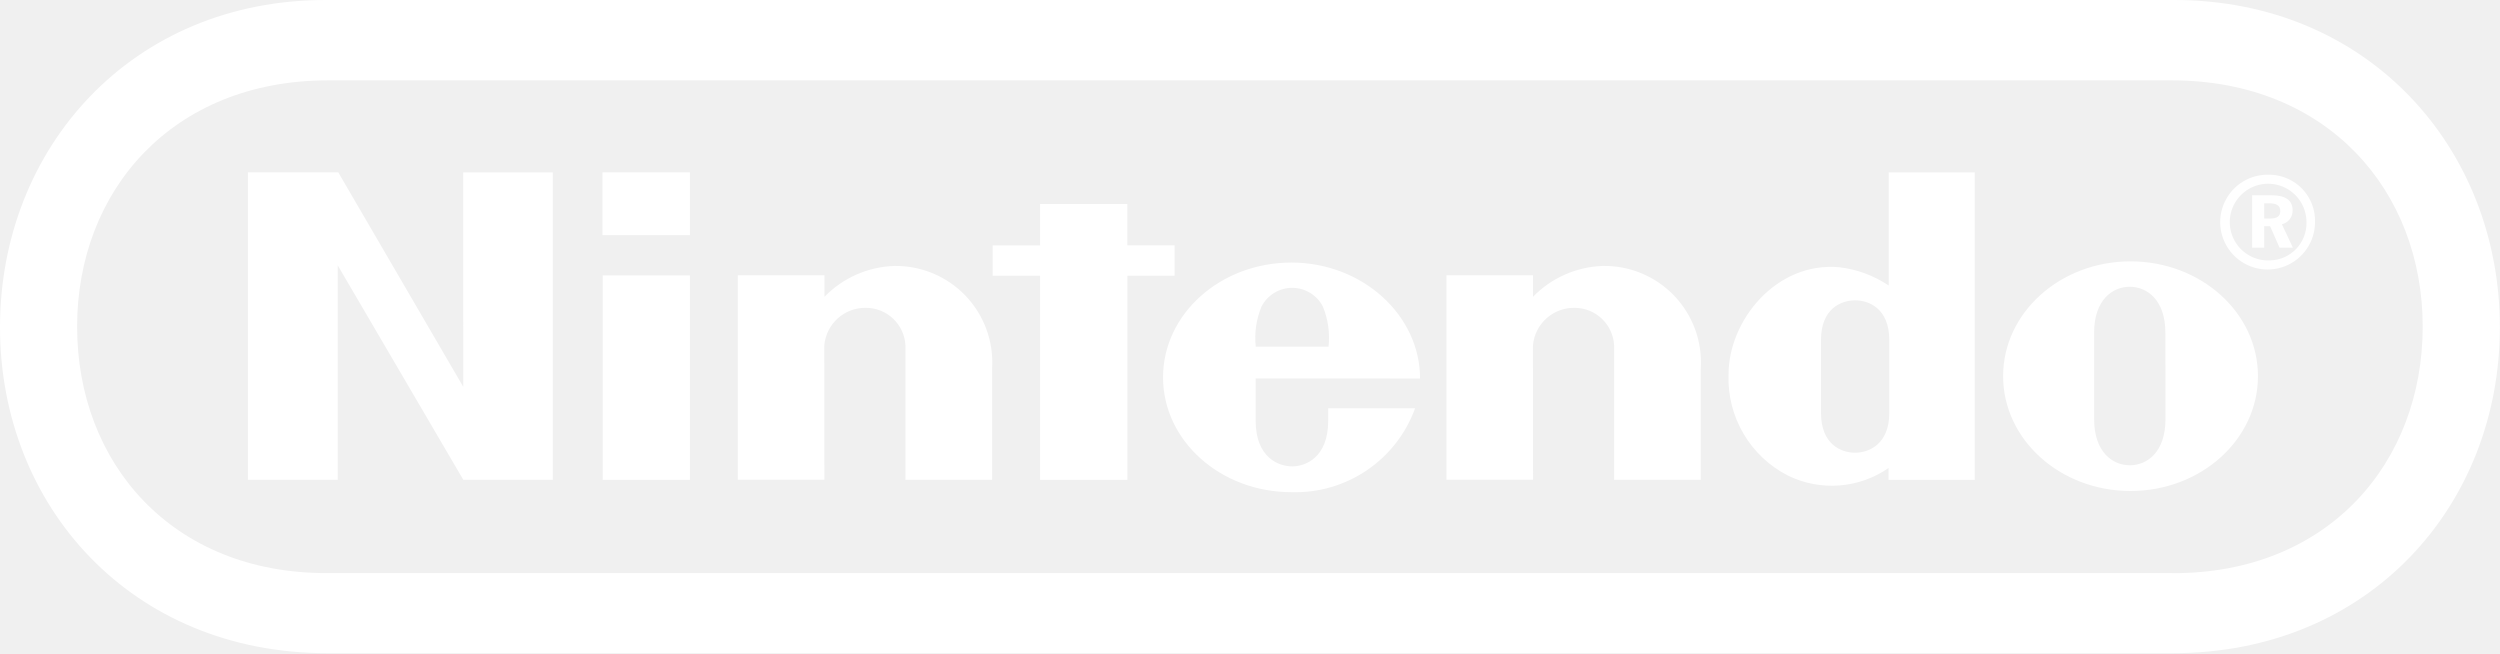
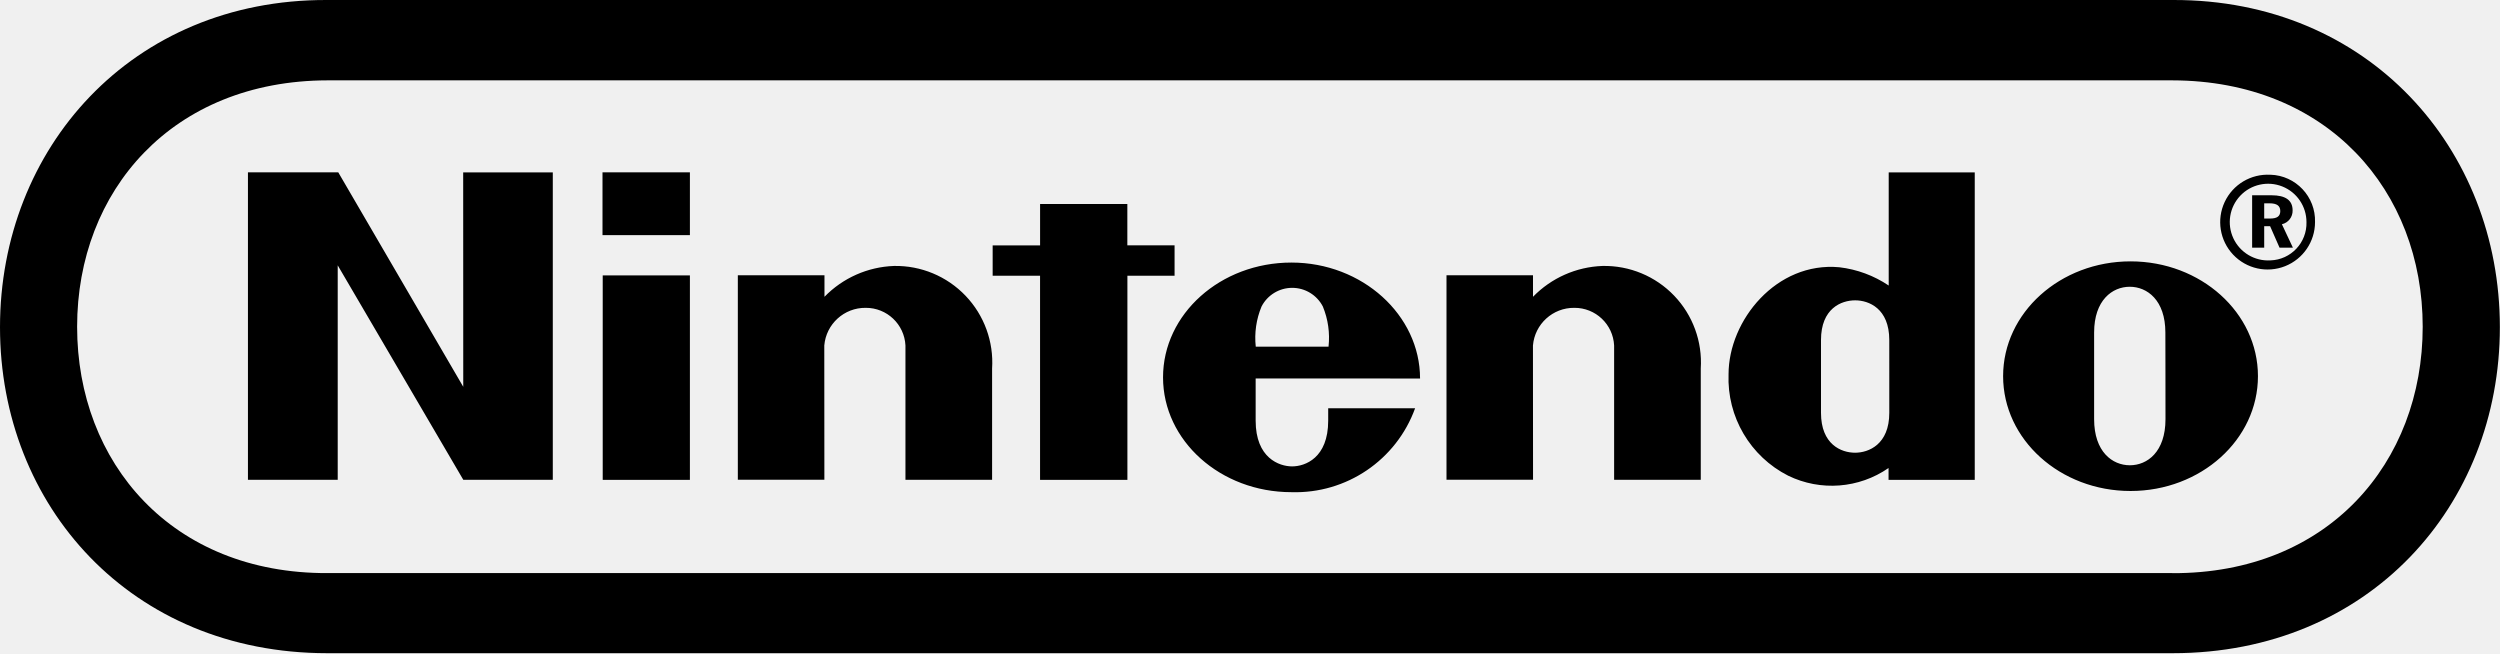
- <svg xmlns="http://www.w3.org/2000/svg" viewBox="0 0 176 46" fill="#FFFFFF">
+ <svg xmlns="http://www.w3.org/2000/svg" viewBox="0 0 176 46">
  <path d="M32.613 27.231l-8.8-15.1h-6.358v21.648h6.32v-15.1l8.842 15.1h6.3V12.135h-6.309zm50.077-7.816v-2.142h-3.325v-2.912h-6.143v2.916h-3.339v2.137h3.337v14.367h6.149V19.414h3.325zM42.431 33.782h6.138V19.389h-6.138v14.4zm-.015-17.227h6.153V12.13h-6.153v4.425zM149.99 18.4c-4.954 0-8.971 3.619-8.971 8.082s4.017 8.084 8.971 8.084 8.97-3.618 8.97-8.084-4.016-8.082-8.97-8.082zm2.46 11.111c0 2.3-1.277 3.244-2.508 3.244s-2.516-.948-2.516-3.244v-3.1-3c0-2.284 1.285-3.223 2.509-3.223s2.507.939 2.507 3.223c0 .871 0 2.485.006 3.064.006.036.002 2.179.002 3.041zM132.963 20.1a7.857 7.857 0 0 0-3.473-1.285c-4.423-.412-7.8 3.737-7.8 7.537a7.675 7.675 0 0 0 4.2 7.138 7.017 7.017 0 0 0 7.064-.542v.833h6.068V12.135h-6.057V20.1zm.043 6.411v2.554c0 2.224-1.452 2.806-2.408 2.806-.975 0-2.4-.582-2.4-2.806v-2.562-2.566c0-2.226 1.43-2.793 2.407-2.793.954 0 2.4.567 2.4 2.793l.001 2.574zm-70.068-7.788a7.188 7.188 0 0 0-4.895 2.171c-.006-.357 0-1.514 0-1.514h-6.1v14.395h6.093l-.006-9.454a2.893 2.893 0 0 1 2.914-2.649 2.785 2.785 0 0 1 2.8 2.649v9.459h6.1v-7.832a6.794 6.794 0 0 0-6.906-7.225zm49.879 0a7.188 7.188 0 0 0-4.894 2.171c-.007-.357 0-1.514 0-1.514h-6.09v14.395h6.093l-.006-9.454a2.893 2.893 0 0 1 2.914-2.649 2.785 2.785 0 0 1 2.8 2.649v9.459h6.1v-7.832a6.793 6.793 0 0 0-6.917-7.225zm-12.845 7.924c0-4.465-4.066-8.163-9.057-8.163s-9.037 3.619-9.037 8.082 4.046 8.083 9.037 8.083a8.966 8.966 0 0 0 8.708-5.906h-6.118v.874c0 2.632-1.633 3.217-2.539 3.217s-2.568-.585-2.568-3.217v-2.973s11.574.008 11.574.003zm-11.16-5.068a2.429 2.429 0 0 1 4.317 0 5.775 5.775 0 0 1 .4 2.826h-5.124a5.742 5.742 0 0 1 .407-2.826zm72.588-6.77c0-.706-.493-1.062-1.485-1.062h-1.365v3.691h.85v-1.512h.416l.664 1.511h.941l-.776-1.65a.972.972 0 0 0 .755-.978zm-1.589.576h-.411v-1.071h.372c.509 0 .76.164.76.55-.004.366-.232.521-.72.521zm.025-3.081a3.338 3.338 0 1 0 3.142 3.333 3.241 3.241 0 0 0-3.141-3.337zm0 6.027a2.7 2.7 0 1 1 2.54-2.694 2.621 2.621 0 0 1-2.539 2.694zM152.992 0H23C9.242-.034 0 10.458 0 23.034s9.22 22.947 23.019 22.95h129.952c13.8 0 23.019-10.376 23.019-22.95S166.749-.029 152.992 0zm-.063 40.346H23.059c-10.966.041-17.63-7.766-17.63-17.344s6.7-17.324 17.63-17.345h129.87c10.926.022 17.629 7.766 17.629 17.345s-6.658 17.39-17.629 17.349z" fill-rule="evenodd" />
</svg>
